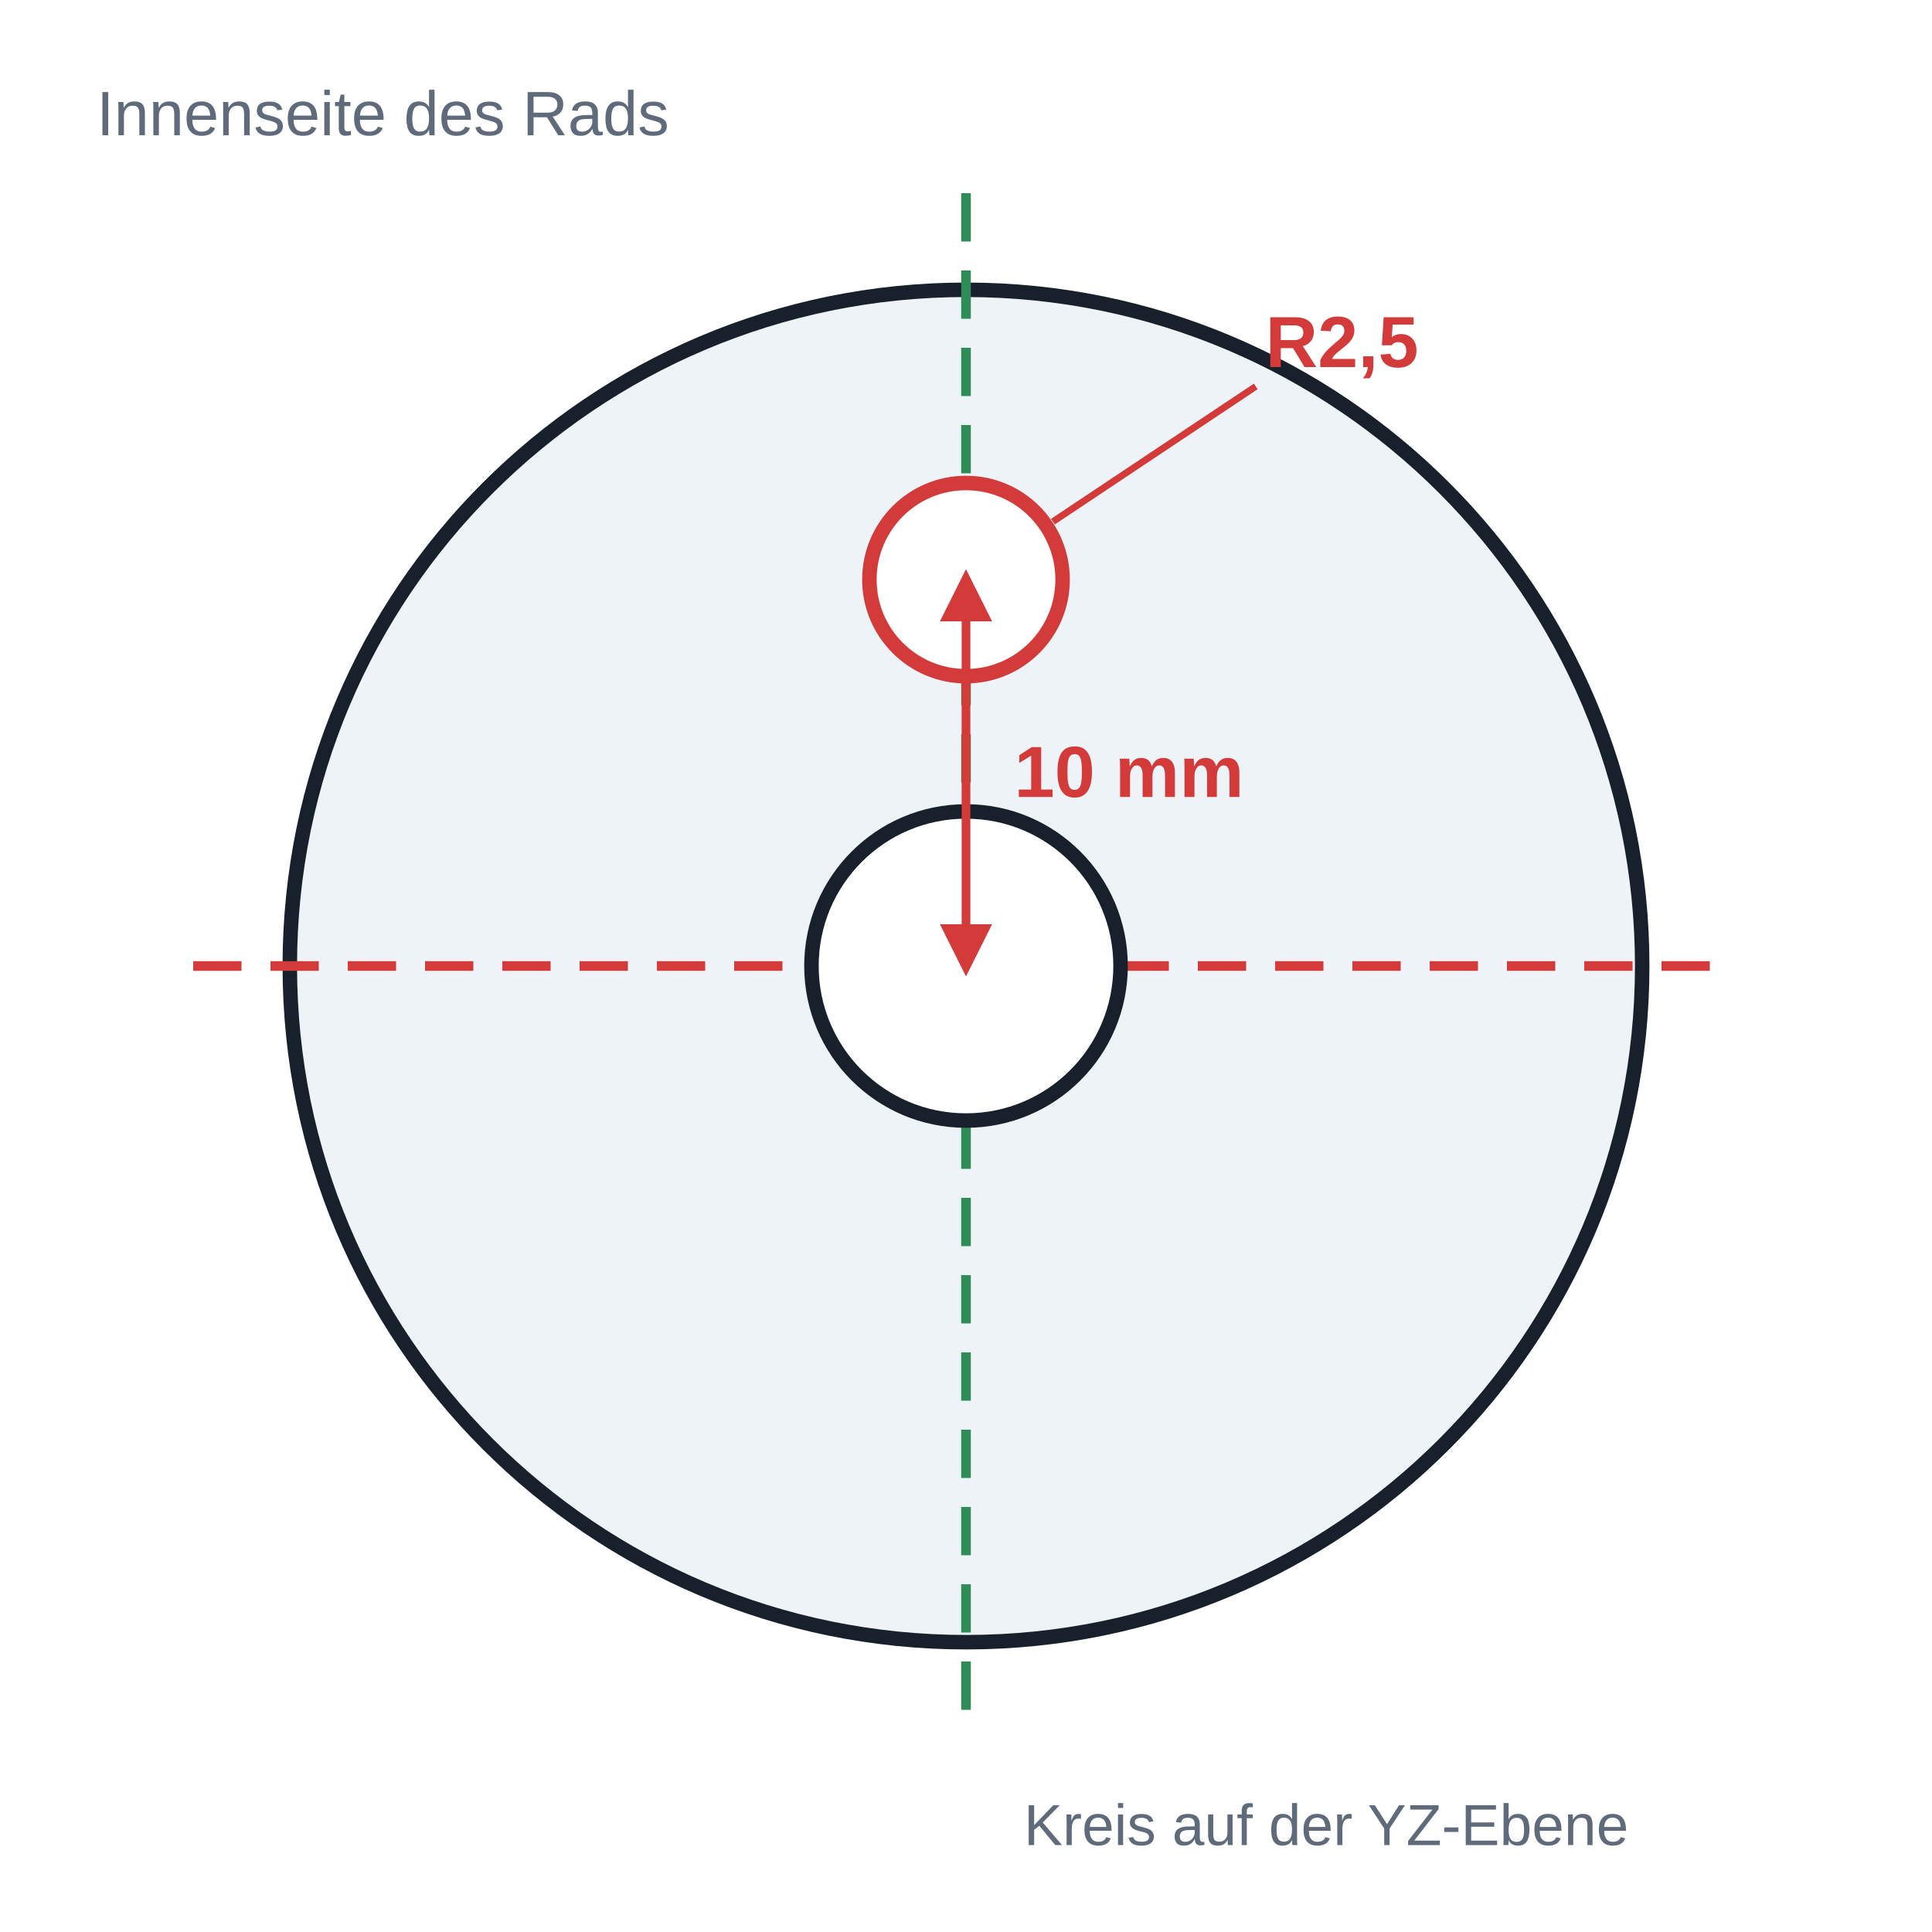
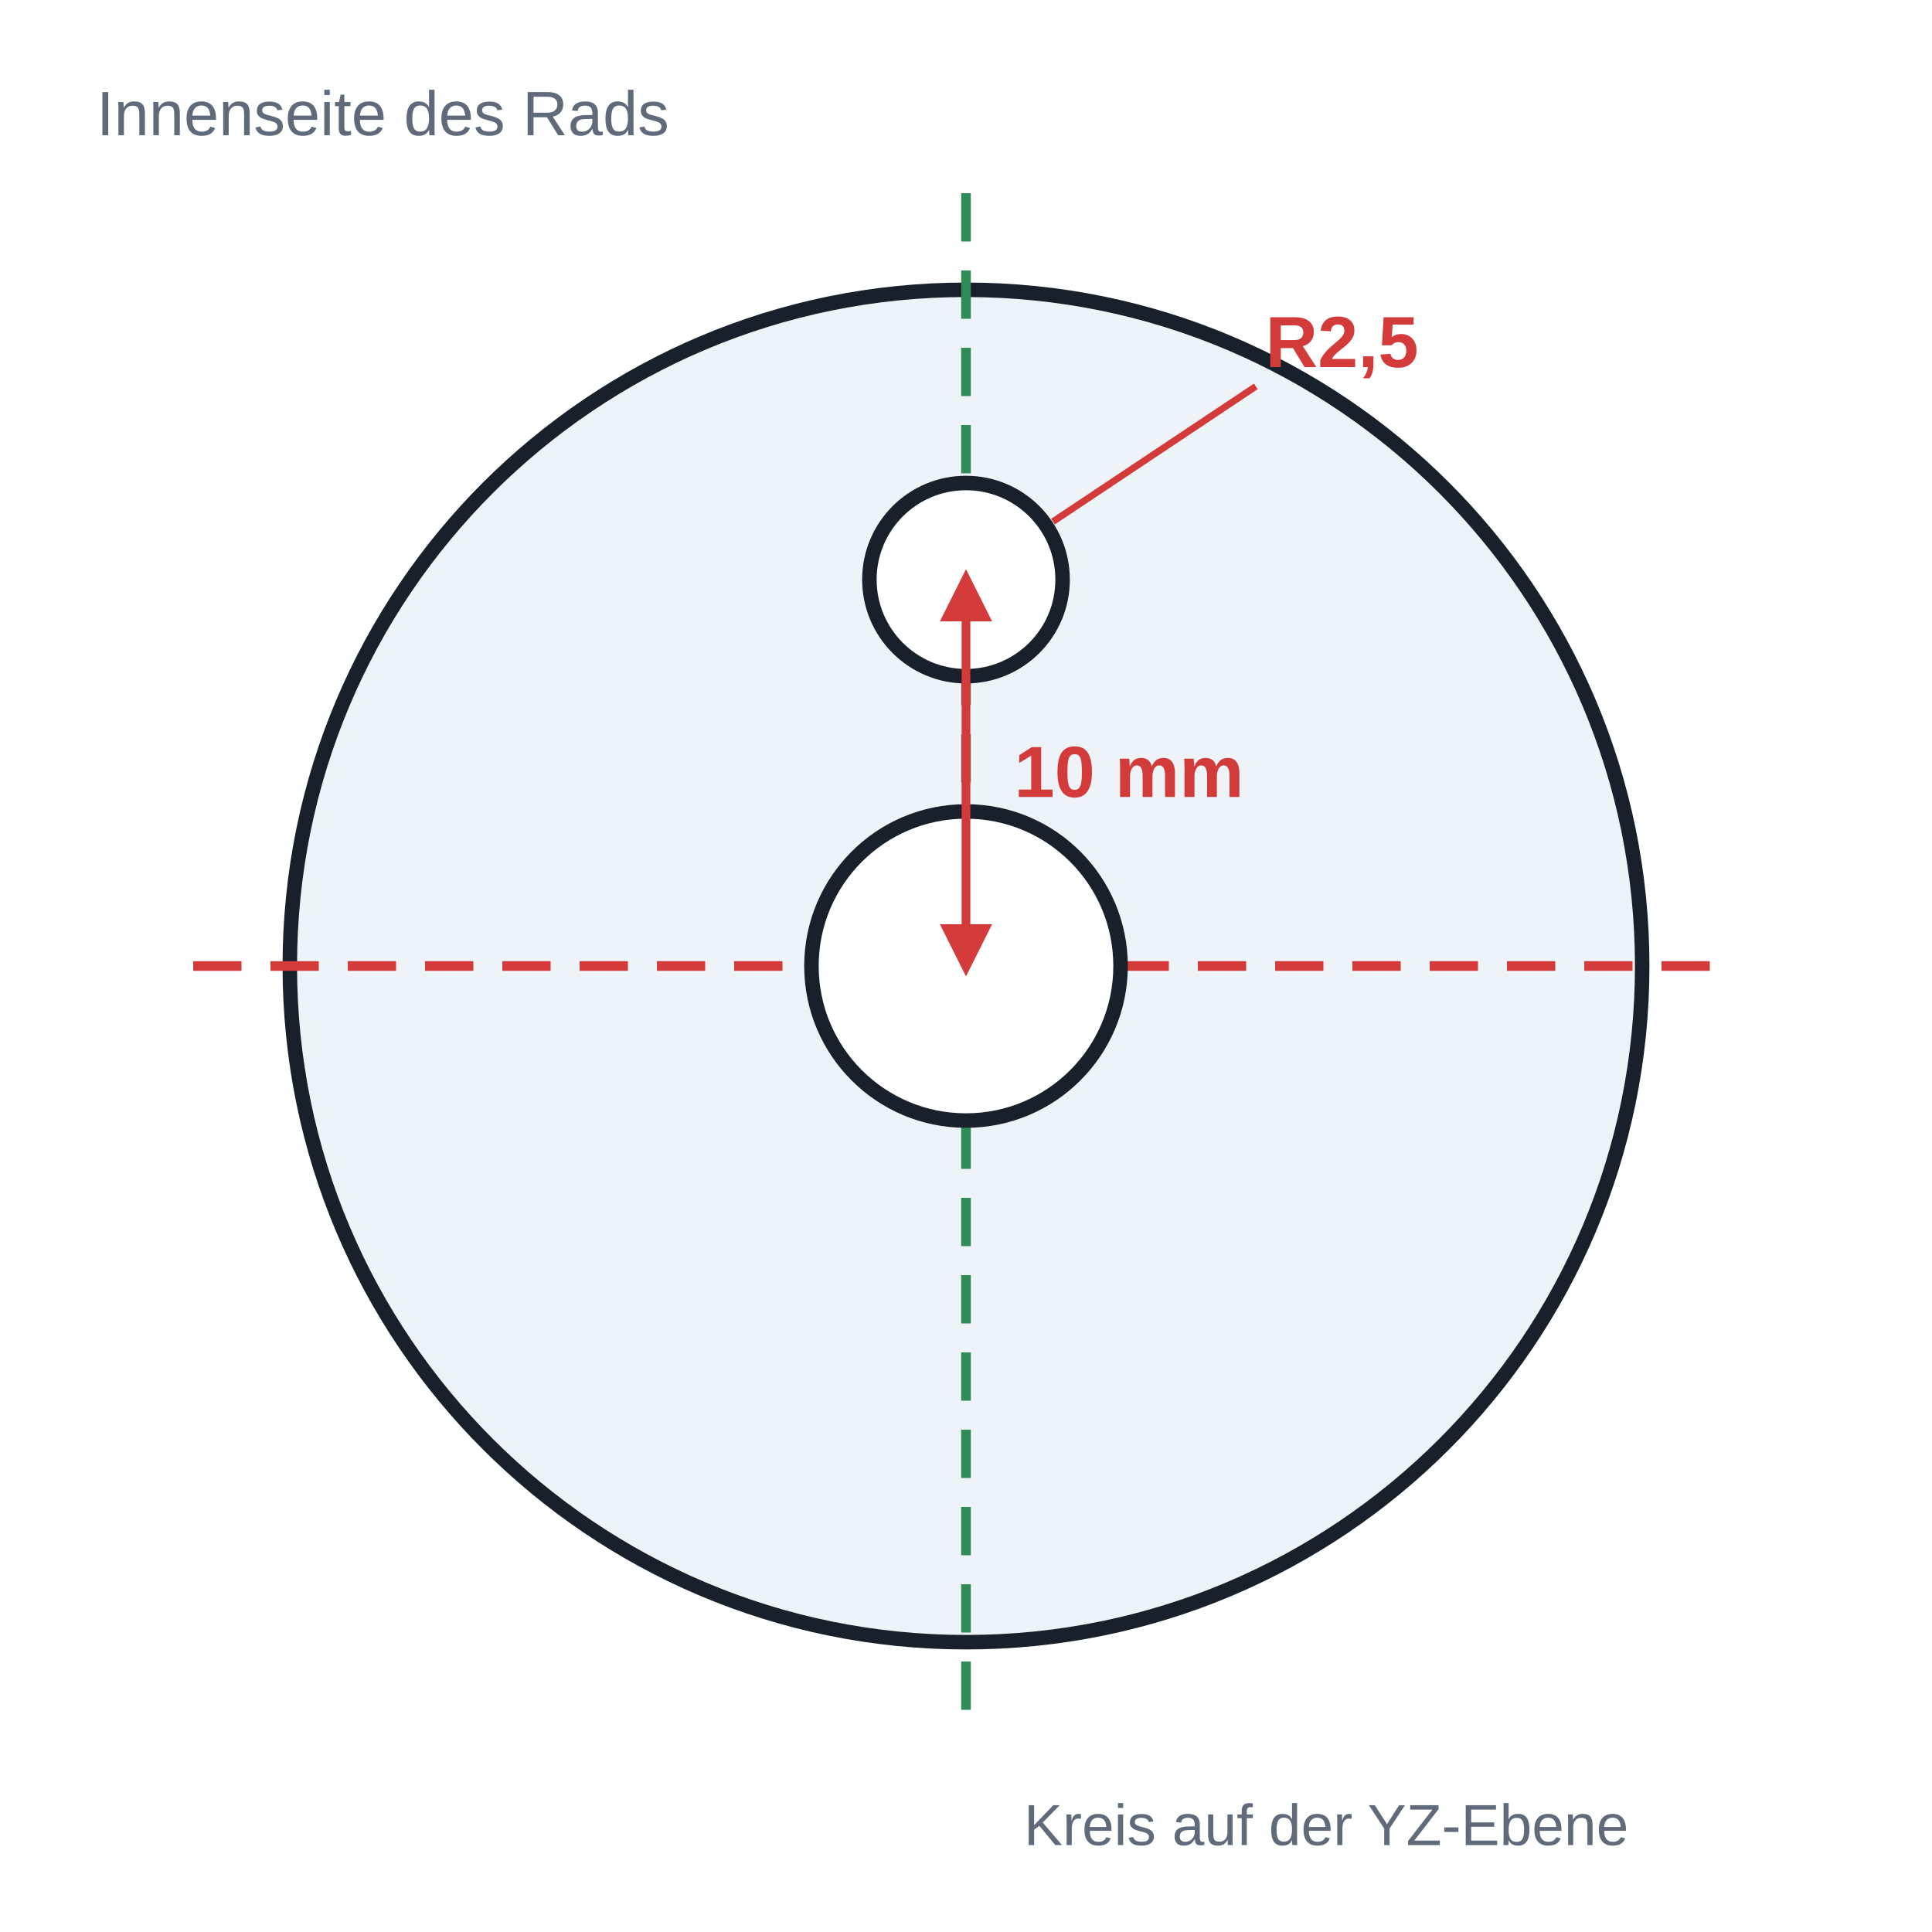
<svg xmlns="http://www.w3.org/2000/svg" viewBox="0 0 400 400" role="img" aria-label="Lochskizze: Kreis R2,5 bei 10 mm vom Mittelpunkt">
  <defs>
    <marker id="a" viewBox="0 0 10 10" refX="8" refY="5" markerWidth="6" markerHeight="6" orient="auto-start-reverse">
      <path d="M0,0 L10,5 L0,10 z" fill="#d33a3a" />
    </marker>
  </defs>
  <rect width="400" height="400" fill="#ffffff" />
  <circle cx="200" cy="200" r="140" fill="#eef3f8" stroke="#17202b" stroke-width="3" />
  <line x1="200" y1="40" x2="200" y2="360" stroke="#2f8b57" stroke-width="2" stroke-dasharray="10 6" />
  <line x1="40" y1="200" x2="360" y2="200" stroke="#d33a3a" stroke-width="2" stroke-dasharray="10 6" />
  <circle cx="200" cy="200" r="32" fill="#ffffff" stroke="#17202b" stroke-width="3" />
-   <circle cx="200" cy="120" r="20" fill="#ffffff" stroke="#d33a3a" stroke-width="3" />
+   <circle cx="200" cy="120" r="20" fill="#ffffff" stroke="#17202b" stroke-width="3" />
  <line x1="200" y1="200" x2="200" y2="120" stroke="#d33a3a" stroke-width="1.8" marker-start="url(#a)" marker-end="url(#a)" />
  <text x="210" y="165" fill="#d33a3a" font-family="Segoe UI,Arial" font-size="15" font-weight="700">10 mm</text>
  <line x1="218" y1="108" x2="260" y2="80" stroke="#d33a3a" stroke-width="1.4" />
  <text x="262" y="76" fill="#d33a3a" font-family="Segoe UI,Arial" font-size="15" font-weight="700">R2,5</text>
  <text x="20" y="28" fill="#5f6b7a" font-family="Segoe UI,Arial" font-size="13">Innenseite des Rads</text>
  <text x="212" y="382" fill="#5f6b7a" font-family="Segoe UI,Arial" font-size="12">Kreis auf der YZ-Ebene</text>
</svg>
